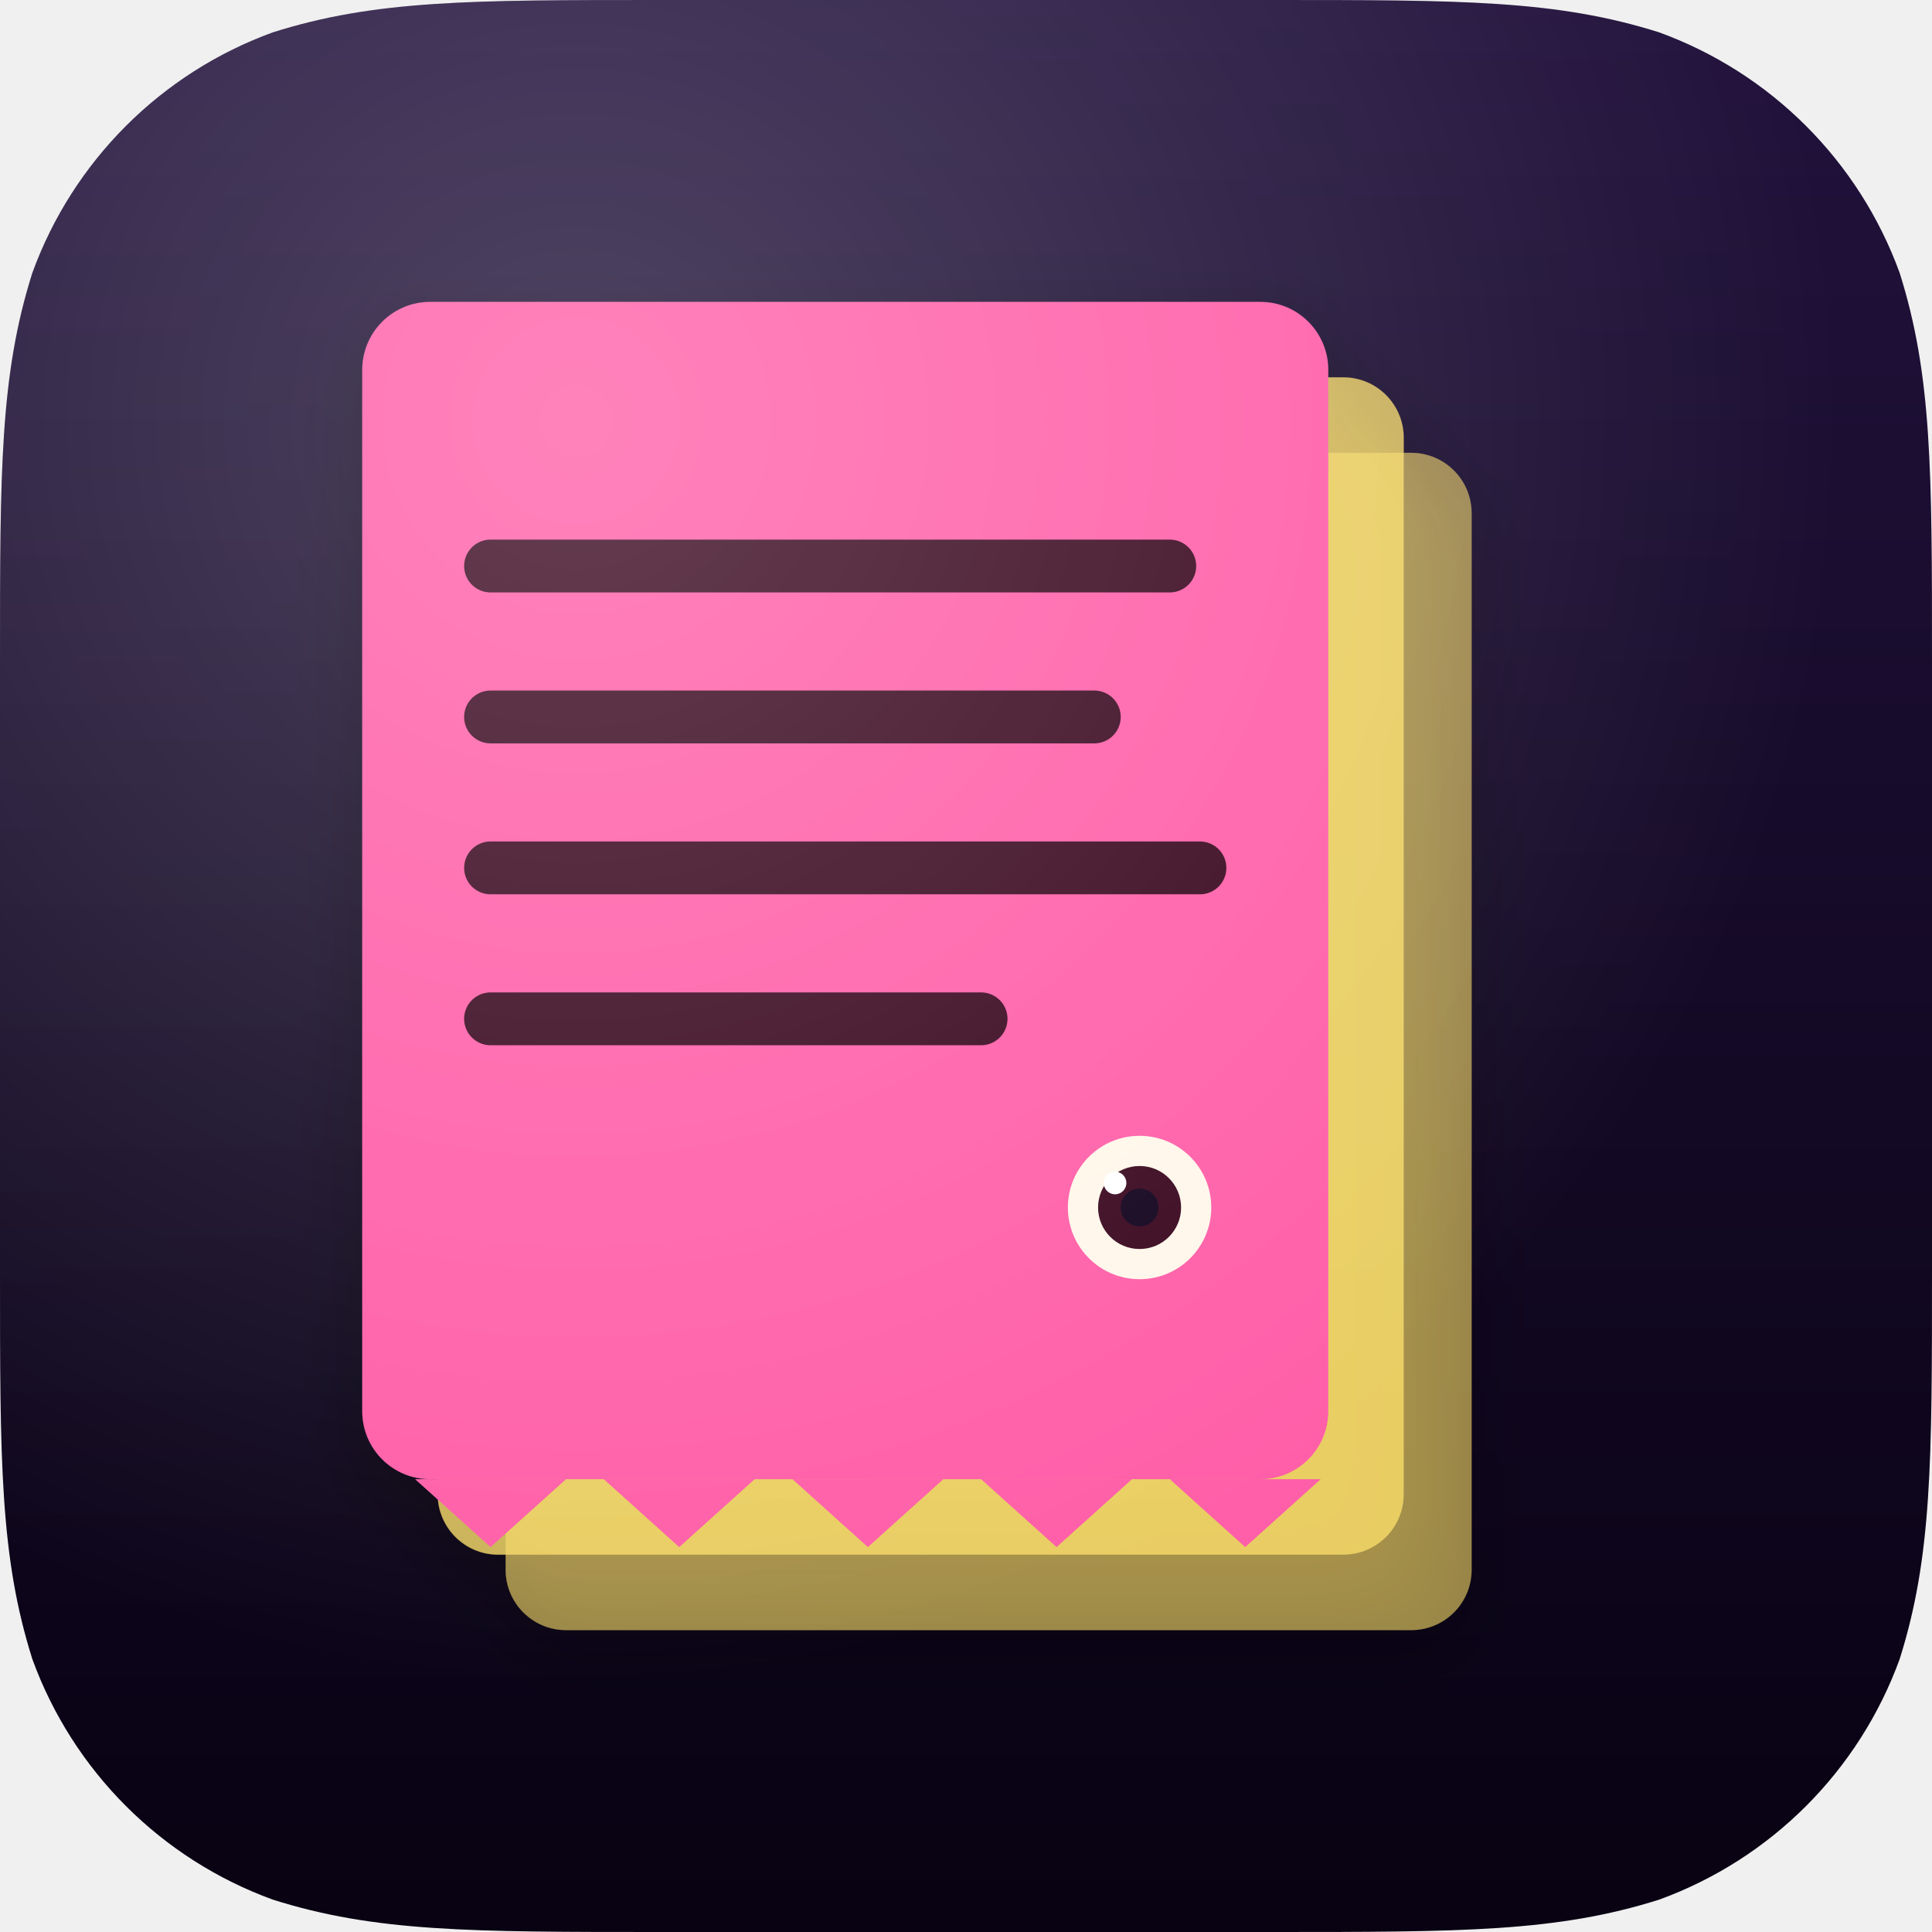
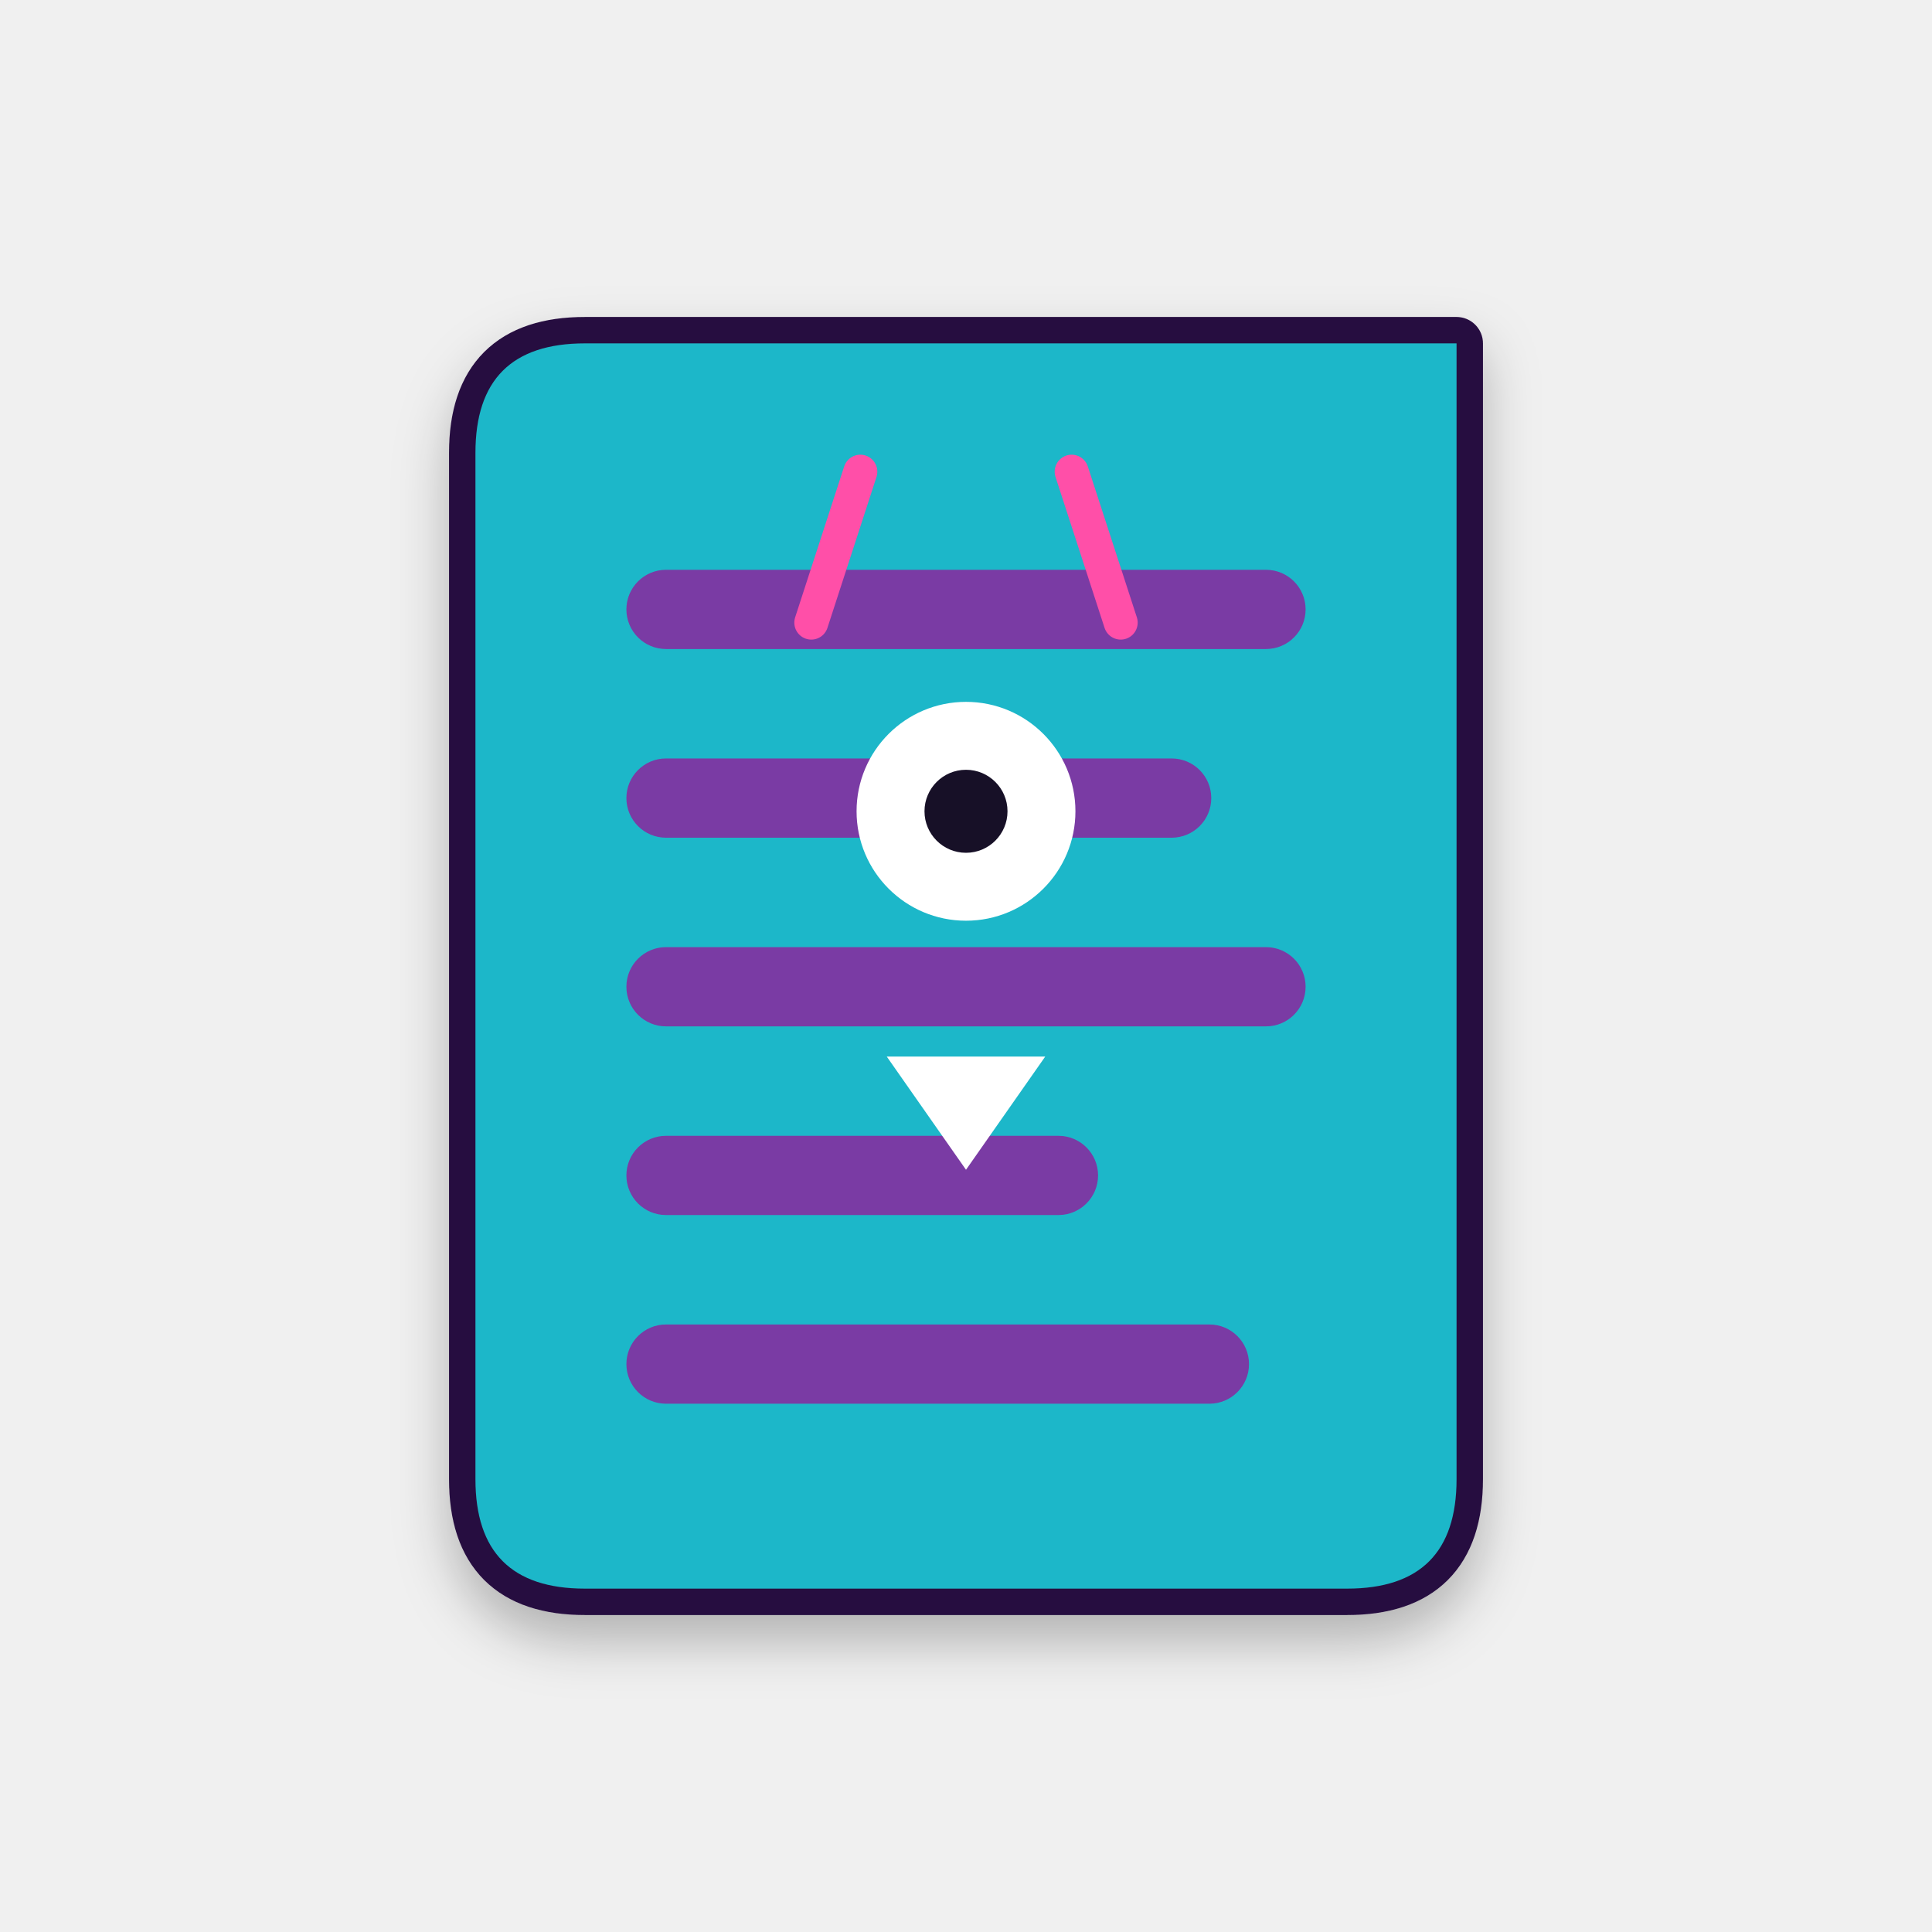
<svg xmlns="http://www.w3.org/2000/svg" viewBox="0 0 1024 1024" width="1024" height="1024" role="img" aria-label="Oddlings Posts">
  <defs>
    <clipPath id="sq">
      <path d="M 350.06 0 L 673.94 0 C 774.74 0 825.13 0 879.39 17.15 L 879.39 17.15 C 938.62 38.71 985.29 85.38 1006.85 144.61 C 1024 198.87 1024 249.26 1024 350.06 L 1024 673.94 C 1024 774.74 1024 825.13 1006.85 879.39 L 1006.85 879.39 C 985.29 938.62 938.62 985.29 879.39 1006.85 C 825.13 1024 774.74 1024 673.94 1024 L 350.06 1024 C 249.26 1024 198.87 1024 144.61 1006.85 L 144.61 1006.85 C 85.38 985.29 38.71 938.62 17.15 879.39 C 0 825.13 0 774.74 0 673.94 L 0 350.06 C 0 249.26 0 198.87 17.15 144.61 L 17.15 144.61 C 38.71 85.38 85.38 38.71 144.61 17.15 C 198.87 0 249.26 0 350.06 0 Z" />
    </clipPath>
-     <linearGradient id="bgoddlingsposts" x1="0" y1="0" x2="0" y2="1">
-       <stop offset="0" stop-color="#22123d" />
-       <stop offset="1" stop-color="#080212" />
-     </linearGradient>
-     <radialGradient id="spoddlingsposts" cx=".3" cy=".22" r=".65">
-       <stop offset="0" stop-color="#ffffff" stop-opacity=".22" />
-       <stop offset="1" stop-color="#ffffff" stop-opacity="0" />
-     </radialGradient>
-     <radialGradient id="gloddlingsposts" cx=".5" cy=".5" r=".6">
-       <stop offset="0" stop-color="#ff5fa8" stop-opacity=".9" />
-       <stop offset="1" stop-color="#ff5fa8" stop-opacity="0" />
-     </radialGradient>
    <filter id="shoddlingsposts" x="-20%" y="-20%" width="140%" height="140%">
-       <feDropShadow dx="0" dy="14" stdDeviation="18" flood-color="#000" flood-opacity=".45" />
+       <feDropShadow dx="0" dy="14" stdDeviation="14" flood-color="#000" flood-opacity=".26" />
    </filter>
  </defs>
  <g clip-path="url(#sq)">
-     <rect width="1024" height="1024" fill="url(#bgoddlingsposts)" />
    <g filter="url(#shoddlingsposts)">
-       <rect x="268" y="240" width="512" height="624" rx="32" fill="#ffe26a" opacity=".55" />
-       <rect x="232" y="200" width="512" height="624" rx="32" fill="#ffe26a" opacity=".75" />
-       <rect x="192" y="160" width="512" height="624" rx="36" fill="#ff5fa8" />
+       <g fill="none" stroke="#28113f" stroke-width="28" stroke-linecap="round" stroke-linejoin="round">
+         <path d="M 310 182 L 772 182 L 772 182 L 772 784 Q 772 842 714 842 L 310 842 Q 252 842 252 784 L 252 240 Q 252 182 310 182 Z" fill="none" />
+         <rect x="332" y="302" width="360" height="42" rx="21" fill="none" />
+         <rect x="332" y="402" width="310" height="42" rx="21" fill="none" />
+         <rect x="332" y="502" width="360" height="42" rx="21" fill="none" />
+         <rect x="332" y="602" width="250" height="42" rx="21" fill="none" />
+         <rect x="332" y="702" width="330" height="42" rx="21" fill="none" />
+       </g>
+       <path d="M 310 182 L 772 182 L 772 182 L 772 784 Q 772 842 714 842 L 310 842 Q 252 842 252 784 L 252 240 Q 252 182 310 182 Z" fill="#1fb7c9" />
+       <rect x="332" y="302" width="360" height="42" rx="21" fill="#7a3aa4" />
+       <rect x="332" y="402" width="310" height="42" rx="21" fill="#7a3aa4" />
+       <rect x="332" y="502" width="360" height="42" rx="21" fill="#7a3aa4" />
+       <rect x="332" y="602" width="250" height="42" rx="21" fill="#7a3aa4" />
+       <rect x="332" y="702" width="330" height="42" rx="21" fill="#7a3aa4" />
    </g>
-     <g stroke="#3a0820" stroke-width="28" stroke-linecap="round">
-       <line x1="260" y1="300" x2="620" y2="300" />
-       <line x1="260" y1="380" x2="580" y2="380" />
-       <line x1="260" y1="460" x2="636" y2="460" />
-       <line x1="260" y1="540" x2="520" y2="540" />
-     </g>
-     <g fill="#ff5fa8">
-       <polygon points="220,784 260,820 300,784" />
-       <polygon points="320,784 360,820 400,784" />
-       <polygon points="420,784 460,820 500,784" />
-       <polygon points="520,784 560,820 600,784" />
-       <polygon points="620,784 660,820 700,784" />
-     </g>
-     <g>
-       <circle cx="604" cy="640" r="38" fill="#fff7ea" />
-       <circle cx="604" cy="640" r="22" fill="#3a0820" />
-       <circle cx="604" cy="640" r="10" fill="#140420" />
-       <circle cx="591" cy="627" r="6" fill="#fff" />
-     </g>
-     <rect width="1024" height="1024" fill="url(#spoddlingsposts)" />
+     <circle cx="512" cy="430" r="58" fill="#fff" />
+     <circle cx="512" cy="430" r="22" fill="#171027" />
+     <path d="M430 330 L456 250 M594 330 L568 250" stroke="#ff4fa8" stroke-width="18" stroke-linecap="round" />
+     <path d="M470 560 L512 620 L554 560" fill="#fff" />
  </g>
</svg>
